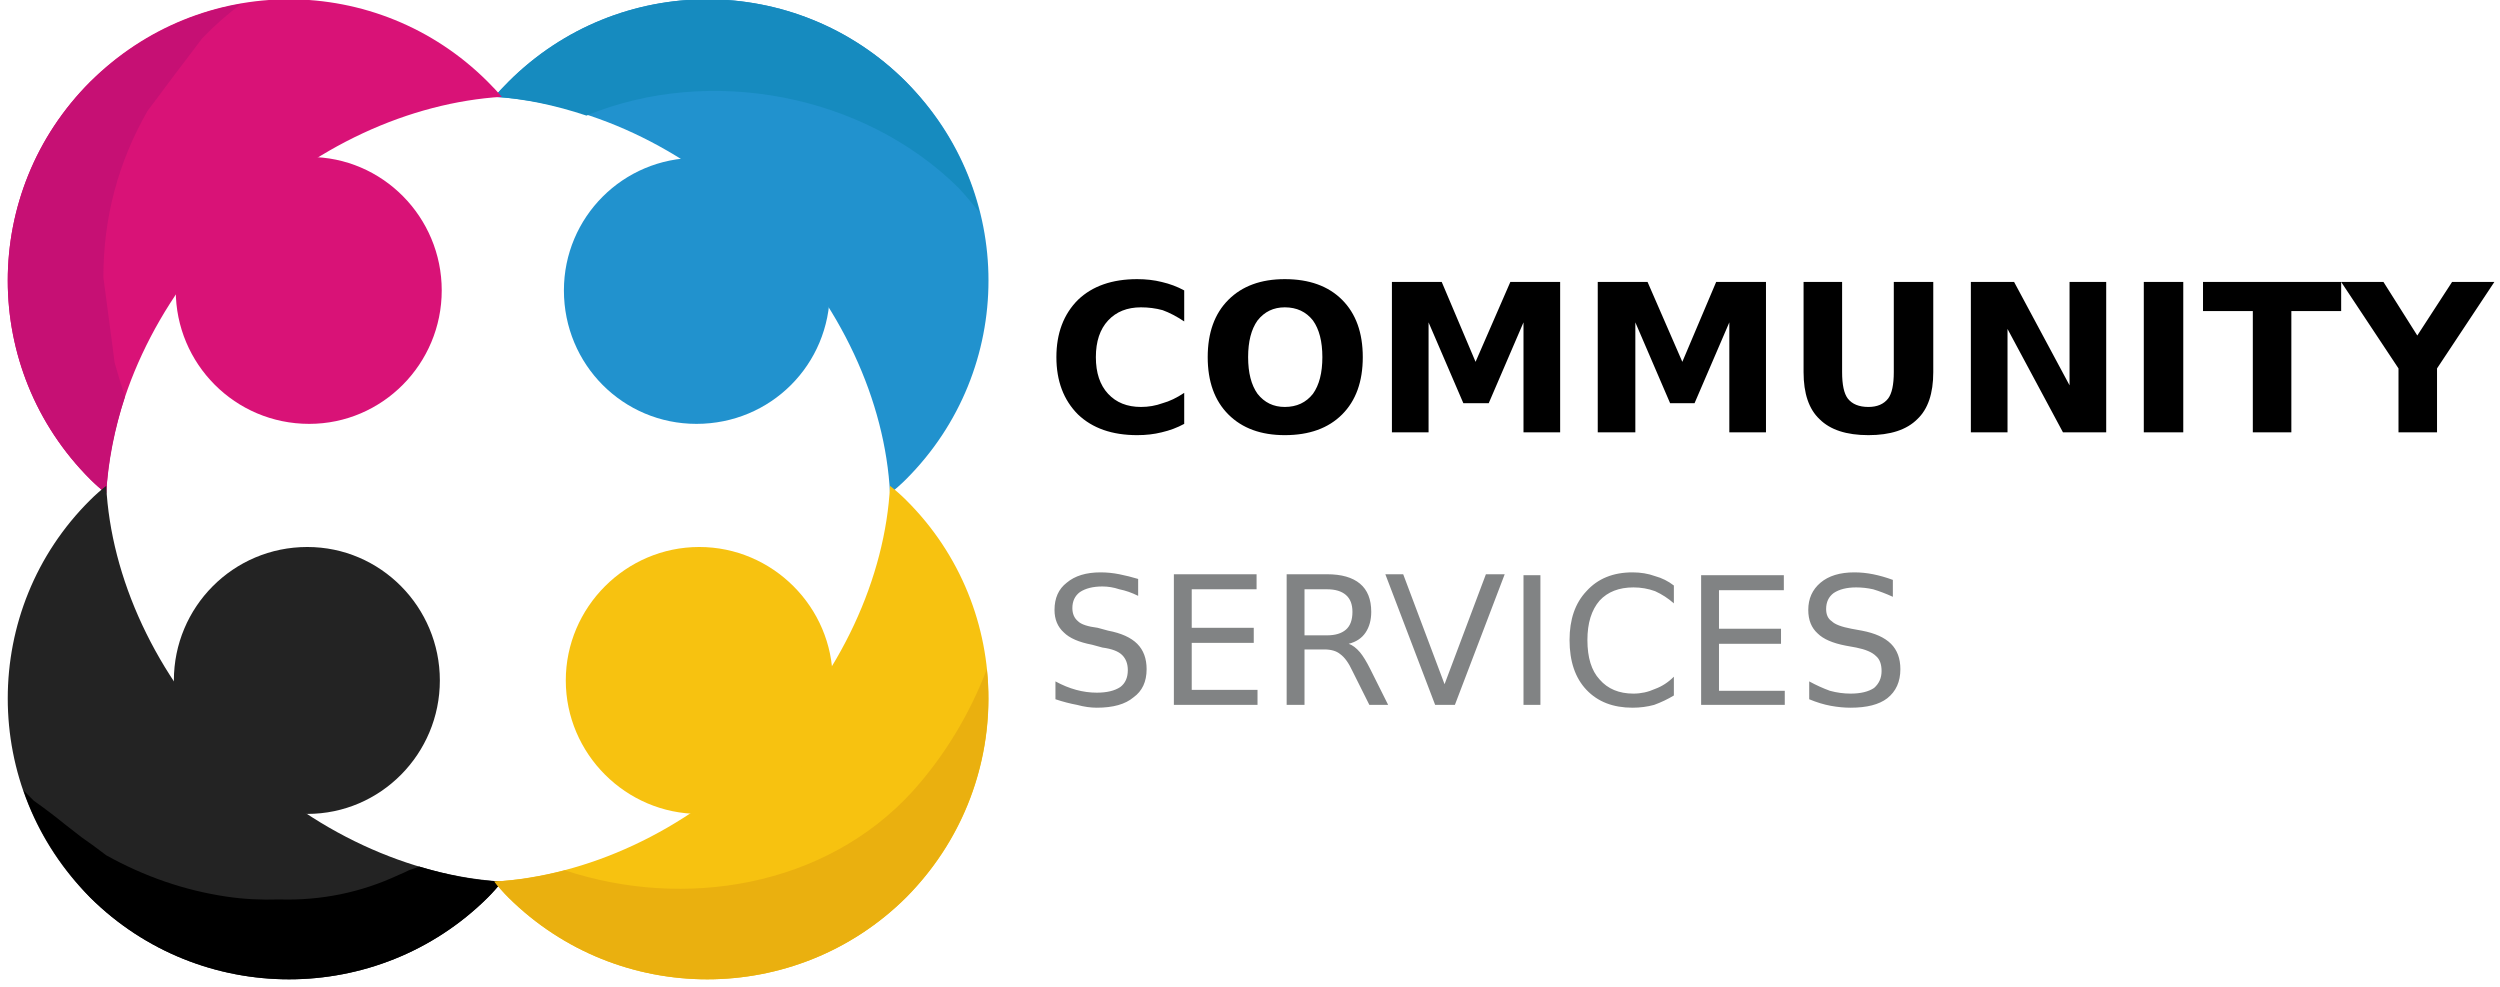
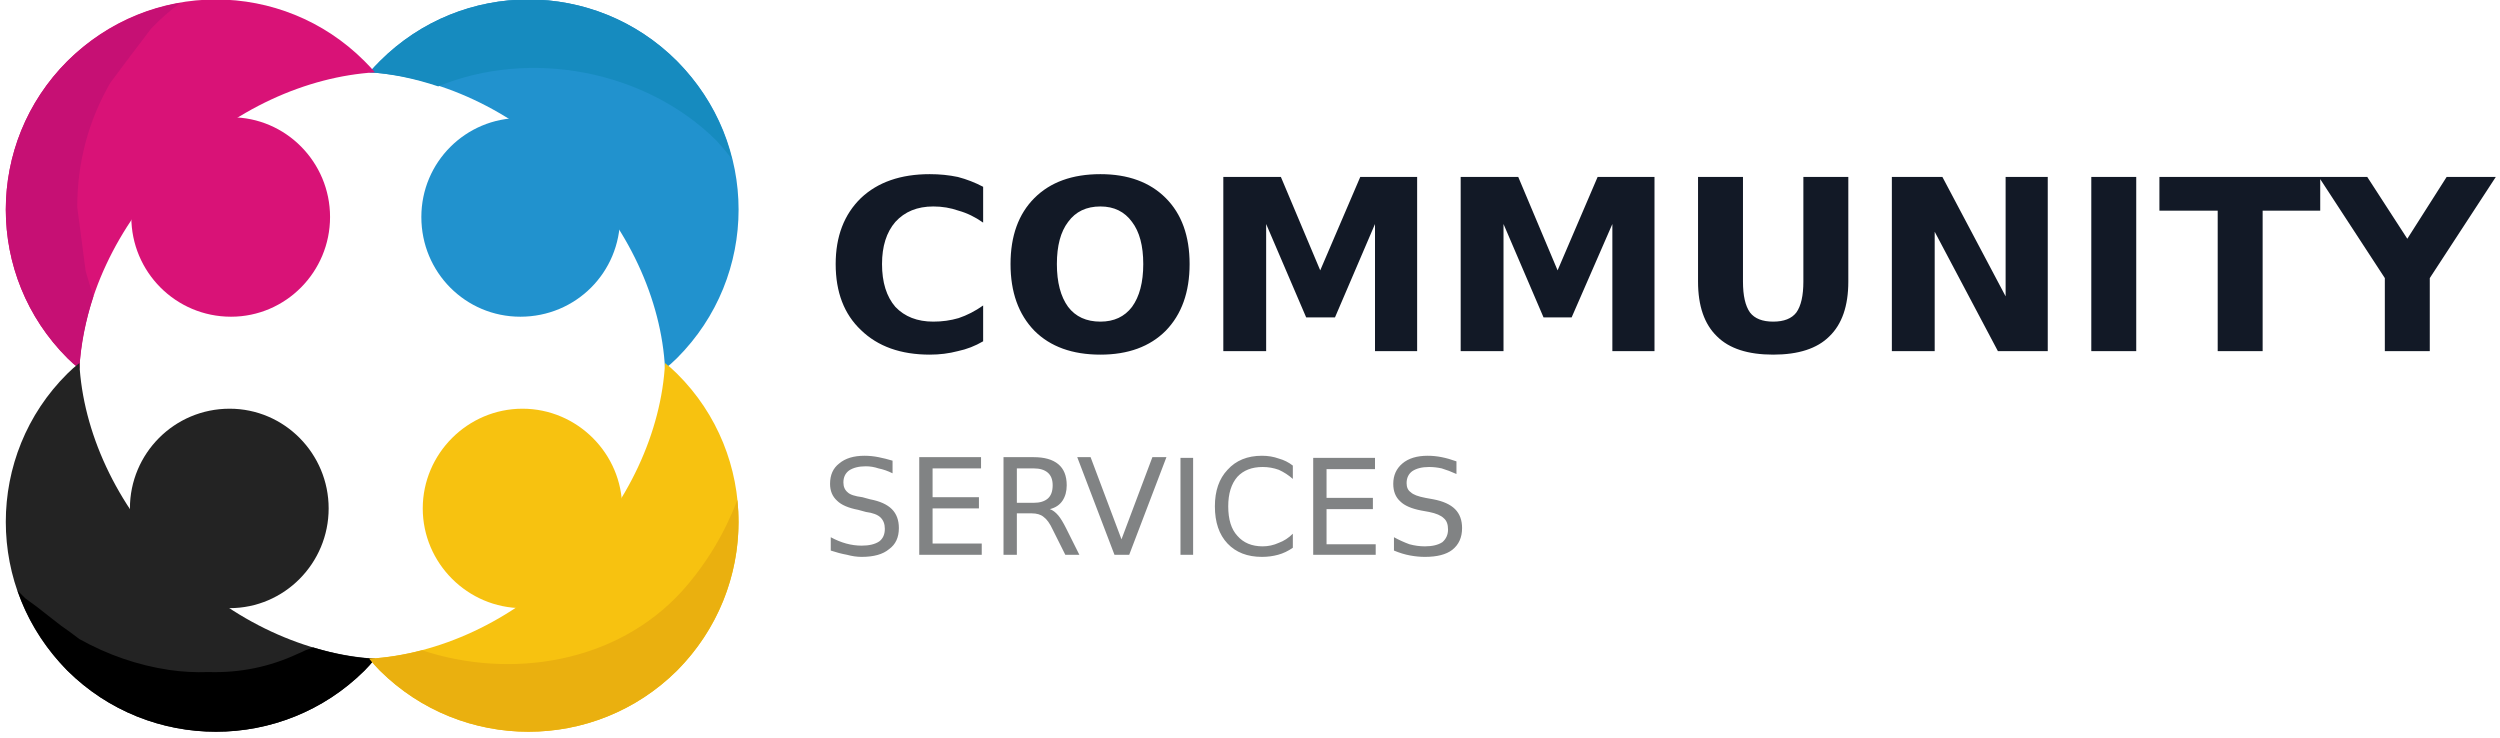
- <svg xmlns="http://www.w3.org/2000/svg" version="1.2" viewBox="0 0 266 105" width="266" height="105">
+ <svg xmlns="http://www.w3.org/2000/svg" version="1.2" viewBox="0 0 356 105" width="356" height="105">
  <style>
        .a {
            fill: #2192ce
        }

        .b {
            fill: #168bbf
        }

        .c {
            fill: #d91277
        }

        .d {
            fill: #c61074
        }

        .e {
            fill: #232323
        }

        .f {
            fill: #f7c210
        }

        .g {
            fill: #eab00f
        }

        .h {
+             fill: #121926
+         }
+ 
+         .i {
            fill: #818384
        }
    </style>
  <g style="display:none">
    <path d="m-42-154h500v500h-500z" />
  </g>
  <path class="a" d="m81.2 23.9c8.3 8.4 13 18.8 13.5 28.6q0.9-0.7 1.7-1.5c11.7-11.7 11.7-30.6 0-42.3-11.7-11.7-30.6-11.7-42.3 0q-0.8 0.8-1.5 1.6c9.8 0.6 20.2 5.2 28.6 13.6z" />
  <path class="b" d="m102 20q1.2 1.3 2.2 2.6c-1.2-5.1-3.9-9.9-7.8-13.9-11.7-11.7-30.6-11.7-42.3 0q-0.8 0.8-1.5 1.6c3.2 0.2 6.5 0.9 9.8 2 13.1-5.4 29.5-2.3 39.6 7.7z" />
  <path class="a" d="m74.1 45.1c-7.8 0-14.1-6.3-14.1-14.2 0-7.8 6.3-14.1 14.1-14.1 7.9 0 14.2 6.3 14.2 14.1 0 7.9-6.3 14.2-14.2 14.2z" />
  <path class="c" d="m24.8 23.9c8.4-8.4 18.9-13 28.6-13.6q-0.7-0.8-1.5-1.6c-11.7-11.7-30.6-11.7-42.3 0-11.7 11.7-11.7 30.6 0 42.3q0.8 0.8 1.7 1.5c0.5-9.8 5.2-20.2 13.5-28.6z" />
  <path class="d" d="m12.2 38.6q-0.6-4.5-1.2-9.1 0-9.5 4.7-17.7 2.9-3.9 5.8-7.7 2-2.1 4.2-3.7c-5.9 1-11.5 3.8-16.1 8.3-11.7 11.7-11.7 30.6 0 42.3q0.8 0.8 1.7 1.5c0.2-3.4 0.9-6.9 2-10.3q-0.6-1.8-1.1-3.6z" />
  <path class="c" d="m32.9 45.1c-7.9 0-14.2-6.4-14.2-14.2 0-7.8 6.3-14.2 14.2-14.2 7.8 0 14.1 6.4 14.1 14.2 0 7.8-6.3 14.2-14.1 14.2z" />
  <path class="e" d="m24.8 80.2c-8.3-8.3-13-18.8-13.5-28.5q-0.9 0.7-1.7 1.5c-11.7 11.6-11.7 30.6 0 42.3 11.7 11.6 30.6 11.6 42.3 0q0.8-0.8 1.5-1.7c-9.7-0.6-20.2-5.2-28.6-13.6z" />
  <path d="m53.4 93.8c-2.9-0.1-5.8-0.7-8.8-1.6q-0.5 0.2-1.1 0.4-0.6 0.3-1.1 0.5-6 2.8-12.7 2.6-2.9 0.1-5.6-0.3-6.7-1-12.8-4.4-1.3-1-2.6-1.9-0.9-0.7-1.8-1.4-1.6-1.3-3.3-2.5-0.6-0.6-1.1-1.1c1.4 4.1 3.8 8 7.1 11.4 11.7 11.6 30.6 11.6 42.3 0q0.8-0.8 1.5-1.7z" />
  <path class="e" d="m32.7 86.6c-7.9 0-14.2-6.4-14.2-14.2 0-7.8 6.3-14.2 14.2-14.2 7.8 0 14.1 6.4 14.1 14.2 0 7.8-6.3 14.2-14.1 14.2z" />
  <path class="f" d="m81.2 80.2c-8.4 8.4-18.8 13-28.6 13.6q0.7 0.9 1.5 1.7c11.7 11.6 30.6 11.6 42.3 0 11.7-11.7 11.7-30.7 0-42.3q-0.8-0.8-1.7-1.5c-0.5 9.7-5.2 20.2-13.5 28.5z" />
  <path class="g" d="m105 71.2c-1.8 4.7-4.4 9.1-7.9 13-9.3 10.2-24.3 12.6-37 8.4q-3.8 1-7.5 1.2 0.7 0.9 1.5 1.7c11.7 11.6 30.6 11.6 42.3 0 6.6-6.7 9.5-15.6 8.6-24.3z" />
  <path class="f" d="m74.4 86.6c-7.8 0-14.2-6.4-14.2-14.2 0-7.8 6.4-14.2 14.2-14.2 7.8 0 14.2 6.4 14.2 14.2 0 7.8-6.4 14.2-14.2 14.2z" />
-   <path d="m126 41.8v3.3q-1.1 0.6-2.4 0.9-1.2 0.3-2.6 0.3-4 0-6.3-2.2-2.3-2.3-2.3-6.1 0-3.8 2.3-6.1 2.3-2.2 6.3-2.2 1.4 0 2.6 0.3 1.3 0.3 2.4 0.9v3.3q-1.2-0.8-2.3-1.2-1.1-0.3-2.3-0.3-2.2 0-3.5 1.4-1.3 1.4-1.3 3.9 0 2.5 1.3 3.9 1.3 1.4 3.5 1.4 1.2 0 2.3-0.4 1.1-0.3 2.3-1.1zm10.7-9.1q-1.8 0-2.9 1.4-1 1.4-1 3.9 0 2.5 1 3.9 1.1 1.4 2.9 1.4 1.9 0 3-1.4 1-1.4 1-3.9 0-2.5-1-3.9-1.1-1.4-3-1.4zm0-3q3.9 0 6.1 2.2 2.2 2.2 2.2 6.1 0 3.9-2.2 6.1-2.2 2.2-6.1 2.2-3.8 0-6-2.2-2.2-2.2-2.2-6.1 0-3.9 2.2-6.1 2.2-2.2 6-2.2zm11.4 16.3v-16h5.3l3.6 8.5 3.7-8.5h5.3v16h-3.9v-11.7l-3.7 8.6h-2.7l-3.7-8.6v11.7zm21.9 0v-16h5.3l3.7 8.5 3.6-8.5h5.3v16h-3.9v-11.7l-3.7 8.6h-2.6l-3.7-8.6v11.7zm21.9-6.4v-9.6h4.1v9.6q0 2 0.6 2.8 0.7 0.9 2.2 0.9 1.4 0 2.1-0.9 0.6-0.8 0.6-2.8v-9.6h4.2v9.6q0 3.4-1.7 5-1.7 1.7-5.2 1.7-3.5 0-5.2-1.7-1.7-1.6-1.7-5zm17.8 6.4v-16h4.6l5.9 11v-11h3.9v16h-4.6l-5.9-11v11zm18.4 0v-16h4.2v16zm6.3-12.9v-3.1h14.7v3.1h-5.3v12.9h-4.1v-12.9zm20.8 6.1l-6.1-9.2h4.5l3.6 5.7 3.7-5.7h4.5l-6.1 9.2v6.8h-4.1z" />
-   <path class="h" d="m121.1 61.6v1.8q-1-0.5-2-0.7-0.9-0.3-1.8-0.3-1.5 0-2.4 0.6-0.8 0.6-0.8 1.7 0 0.9 0.6 1.4 0.5 0.5 2.1 0.7l1.1 0.3q2.1 0.4 3.1 1.4 1 1 1 2.7 0 2-1.4 3-1.3 1.1-3.9 1.1-1 0-2.1-0.3-1.1-0.2-2.3-0.6v-1.9q1.1 0.6 2.2 0.9 1.1 0.3 2.2 0.3 1.6 0 2.5-0.6 0.8-0.6 0.8-1.8 0-1-0.6-1.6-0.6-0.6-2.1-0.8l-1.1-0.3q-2.1-0.4-3-1.3-1-0.9-1-2.4 0-1.9 1.3-2.9 1.3-1.1 3.6-1.1 1 0 2 0.2 1 0.2 2 0.5zm3.8 13.4v-13.9h8.8v1.6h-6.9v4.1h6.6v1.6h-6.6v5h7v1.6zm18.6-6.5q0.6 0.2 1.2 0.9 0.5 0.6 1.1 1.8l1.9 3.8h-2l-1.8-3.6q-0.6-1.3-1.3-1.8-0.6-0.5-1.7-0.5h-2.1v5.9h-1.9v-13.9h4.3q2.3 0 3.5 1 1.2 1 1.2 3 0 1.3-0.6 2.2-0.6 0.9-1.8 1.2zm-2.3-5.8h-2.4v4.9h2.4q1.3 0 2-0.6 0.7-0.6 0.7-1.9 0-1.2-0.7-1.8-0.7-0.6-2-0.6zm13.6 12.3h-2.1l-5.3-13.9h1.9l4.4 11.7 4.4-11.7h2zm7.3 0v-13.8h1.8v13.8zm16-12.7v1.9q-0.9-0.8-2-1.3-1.1-0.4-2.3-0.4-2.3 0-3.6 1.4-1.3 1.5-1.3 4.2 0 2.8 1.3 4.2 1.3 1.5 3.6 1.5 1.2 0 2.3-0.5 1.1-0.4 2-1.3v2q-1 0.6-2.1 1-1.1 0.3-2.3 0.3-3.1 0-4.9-1.9-1.8-1.9-1.8-5.3 0-3.3 1.8-5.2 1.8-2 4.9-2 1.3 0 2.4 0.4 1.1 0.3 2 1zm2.9 12.7v-13.8h8.8v1.6h-6.9v4.1h6.6v1.6h-6.6v5h7v1.5zm20.4-13.3v1.8q-1.1-0.5-2.1-0.8-0.9-0.2-1.8-0.2-1.5 0-2.4 0.6-0.8 0.6-0.8 1.7 0 0.9 0.6 1.3 0.5 0.5 2.1 0.8l1.1 0.2q2.1 0.4 3.1 1.4 1 1 1 2.7 0 2-1.4 3.1-1.3 1-3.9 1-1 0-2.1-0.2-1.1-0.2-2.3-0.7v-1.9q1.1 0.6 2.2 1 1.1 0.3 2.2 0.3 1.6 0 2.5-0.6 0.8-0.7 0.8-1.8 0-1.1-0.6-1.6-0.6-0.6-2.1-0.9l-1.1-0.2q-2.1-0.4-3-1.3-1-0.9-1-2.5 0-1.8 1.3-2.9 1.3-1.1 3.6-1.1 1 0 2 0.2 1 0.2 2.1 0.6z" />
+   <path class="h" d="m140 43.5v5.1q-1.7 1-3.6 1.4-1.9 0.5-4 0.5-6.2 0-9.8-3.5-3.6-3.4-3.6-9.4 0-5.9 3.6-9.4 3.6-3.4 9.8-3.4 2.1 0 4 0.4 1.9 0.5 3.6 1.4v5.1q-1.7-1.2-3.5-1.7-1.7-0.6-3.6-0.6-3.4 0-5.4 2.2-1.9 2.2-1.9 6 0 3.9 1.9 6.1 2 2.1 5.4 2.1 1.9 0 3.6-0.5 1.8-0.6 3.5-1.8zm16.7-14.1q-3 0-4.6 2.2-1.6 2.1-1.6 6 0 3.9 1.6 6.1 1.6 2.1 4.6 2.1 2.9 0 4.5-2.1 1.6-2.2 1.6-6.1 0-3.9-1.6-6-1.6-2.2-4.5-2.2zm0-4.6q5.9 0 9.3 3.4 3.4 3.4 3.4 9.4 0 6-3.4 9.5-3.4 3.4-9.3 3.4-6 0-9.4-3.4-3.4-3.5-3.4-9.5 0-6 3.4-9.4 3.4-3.4 9.4-3.4zm17.5 25.2v-24.8h8.2l5.6 13.3 5.7-13.3h8.1v24.8h-6v-18.1l-5.7 13.3h-4.1l-5.7-13.3v18.1zm33.8 0v-24.8h8.2l5.6 13.3 5.7-13.3h8.1v24.8h-6v-18.1l-5.8 13.3h-4l-5.7-13.3v18.1zm33.8-9.9v-14.9h6.4v14.9q0 3 1 4.4 1 1.3 3.3 1.3 2.3 0 3.3-1.3 1-1.4 1-4.4v-14.9h6.4v14.9q0 5.2-2.7 7.8-2.6 2.6-8 2.6-5.4 0-8-2.6-2.7-2.6-2.7-7.8zm27.6 9.9v-24.8h7.2l9 17v-17h6v24.8h-7.1l-9-17v17zm28.4 0v-24.8h6.4v24.8zm9.7-20v-4.8h22.9v4.8h-8.2v20h-6.4v-20zm32.1 9.6l-9.4-14.4h6.9l5.7 8.8 5.6-8.8h7l-9.4 14.4v10.4h-6.4z" />
+   <path class="i" d="m127.1 65.6v1.8q-1-0.5-2-0.7-0.9-0.3-1.8-0.3-1.5 0-2.4 0.6-0.8 0.6-0.8 1.7 0 0.9 0.6 1.4 0.5 0.5 2.1 0.7l1.1 0.3q2.1 0.4 3.1 1.4 1 1 1 2.7 0 2-1.4 3-1.3 1.1-3.9 1.1-1 0-2.1-0.3-1.1-0.2-2.3-0.6v-1.9q1.1 0.6 2.2 0.9 1.1 0.3 2.2 0.3 1.6 0 2.5-0.6 0.8-0.6 0.8-1.8 0-1-0.6-1.6-0.6-0.6-2.1-0.8l-1.1-0.3q-2.1-0.4-3-1.3-1-0.9-1-2.4 0-1.9 1.3-2.9 1.3-1.1 3.6-1.1 1 0 2 0.2 1 0.2 2 0.5zm3.8 13.4v-13.9h8.8v1.6h-6.9v4.1h6.6v1.6h-6.6v5h7v1.6zm18.6-6.5q0.6 0.2 1.2 0.9 0.5 0.6 1.1 1.8l1.9 3.8h-2l-1.8-3.6q-0.6-1.3-1.3-1.8-0.6-0.5-1.7-0.5h-2.1v5.9h-1.9v-13.9h4.3q2.3 0 3.5 1 1.2 1 1.2 3 0 1.3-0.6 2.2-0.6 0.9-1.8 1.2zm-2.3-5.8h-2.4v4.9h2.4q1.3 0 2-0.6 0.7-0.6 0.7-1.9 0-1.2-0.7-1.8-0.7-0.6-2-0.6zm13.6 12.3h-2.1l-5.3-13.9h1.9l4.4 11.7 4.4-11.7h2zm7.3 0v-13.8h1.8v13.8zm16-12.7v1.9q-0.9-0.8-2-1.3-1.1-0.4-2.3-0.4-2.3 0-3.6 1.4-1.3 1.5-1.3 4.2 0 2.8 1.3 4.2 1.3 1.5 3.6 1.5 1.2 0 2.3-0.5 1.1-0.4 2-1.3v2q-1 0.7-2.1 1-1.1 0.3-2.3 0.3-3.1 0-4.9-1.9-1.8-1.9-1.8-5.3 0-3.3 1.8-5.2 1.8-2 4.9-2 1.3 0 2.4 0.4 1.1 0.3 2 1zm2.9 12.7v-13.8h8.8v1.6h-6.9v4.1h6.6v1.6h-6.6v5h7v1.5zm20.4-13.3v1.8q-1.1-0.5-2.1-0.8-0.9-0.2-1.8-0.2-1.5 0-2.4 0.6-0.8 0.6-0.8 1.7 0 0.9 0.6 1.3 0.5 0.5 2.1 0.8l1.1 0.2q2.1 0.4 3.1 1.4 1 1 1 2.7 0 2-1.4 3.1-1.3 1-3.9 1-1 0-2.1-0.2-1.1-0.2-2.3-0.7v-1.9q1.1 0.6 2.2 1 1.1 0.3 2.2 0.3 1.6 0 2.5-0.6 0.8-0.7 0.8-1.8 0-1.1-0.6-1.6-0.6-0.6-2.1-0.9l-1.1-0.2q-2.1-0.4-3-1.3-1-0.9-1-2.5 0-1.8 1.3-2.9 1.3-1.1 3.6-1.1 1 0 2 0.2 1 0.2 2.1 0.6z" />
</svg>
